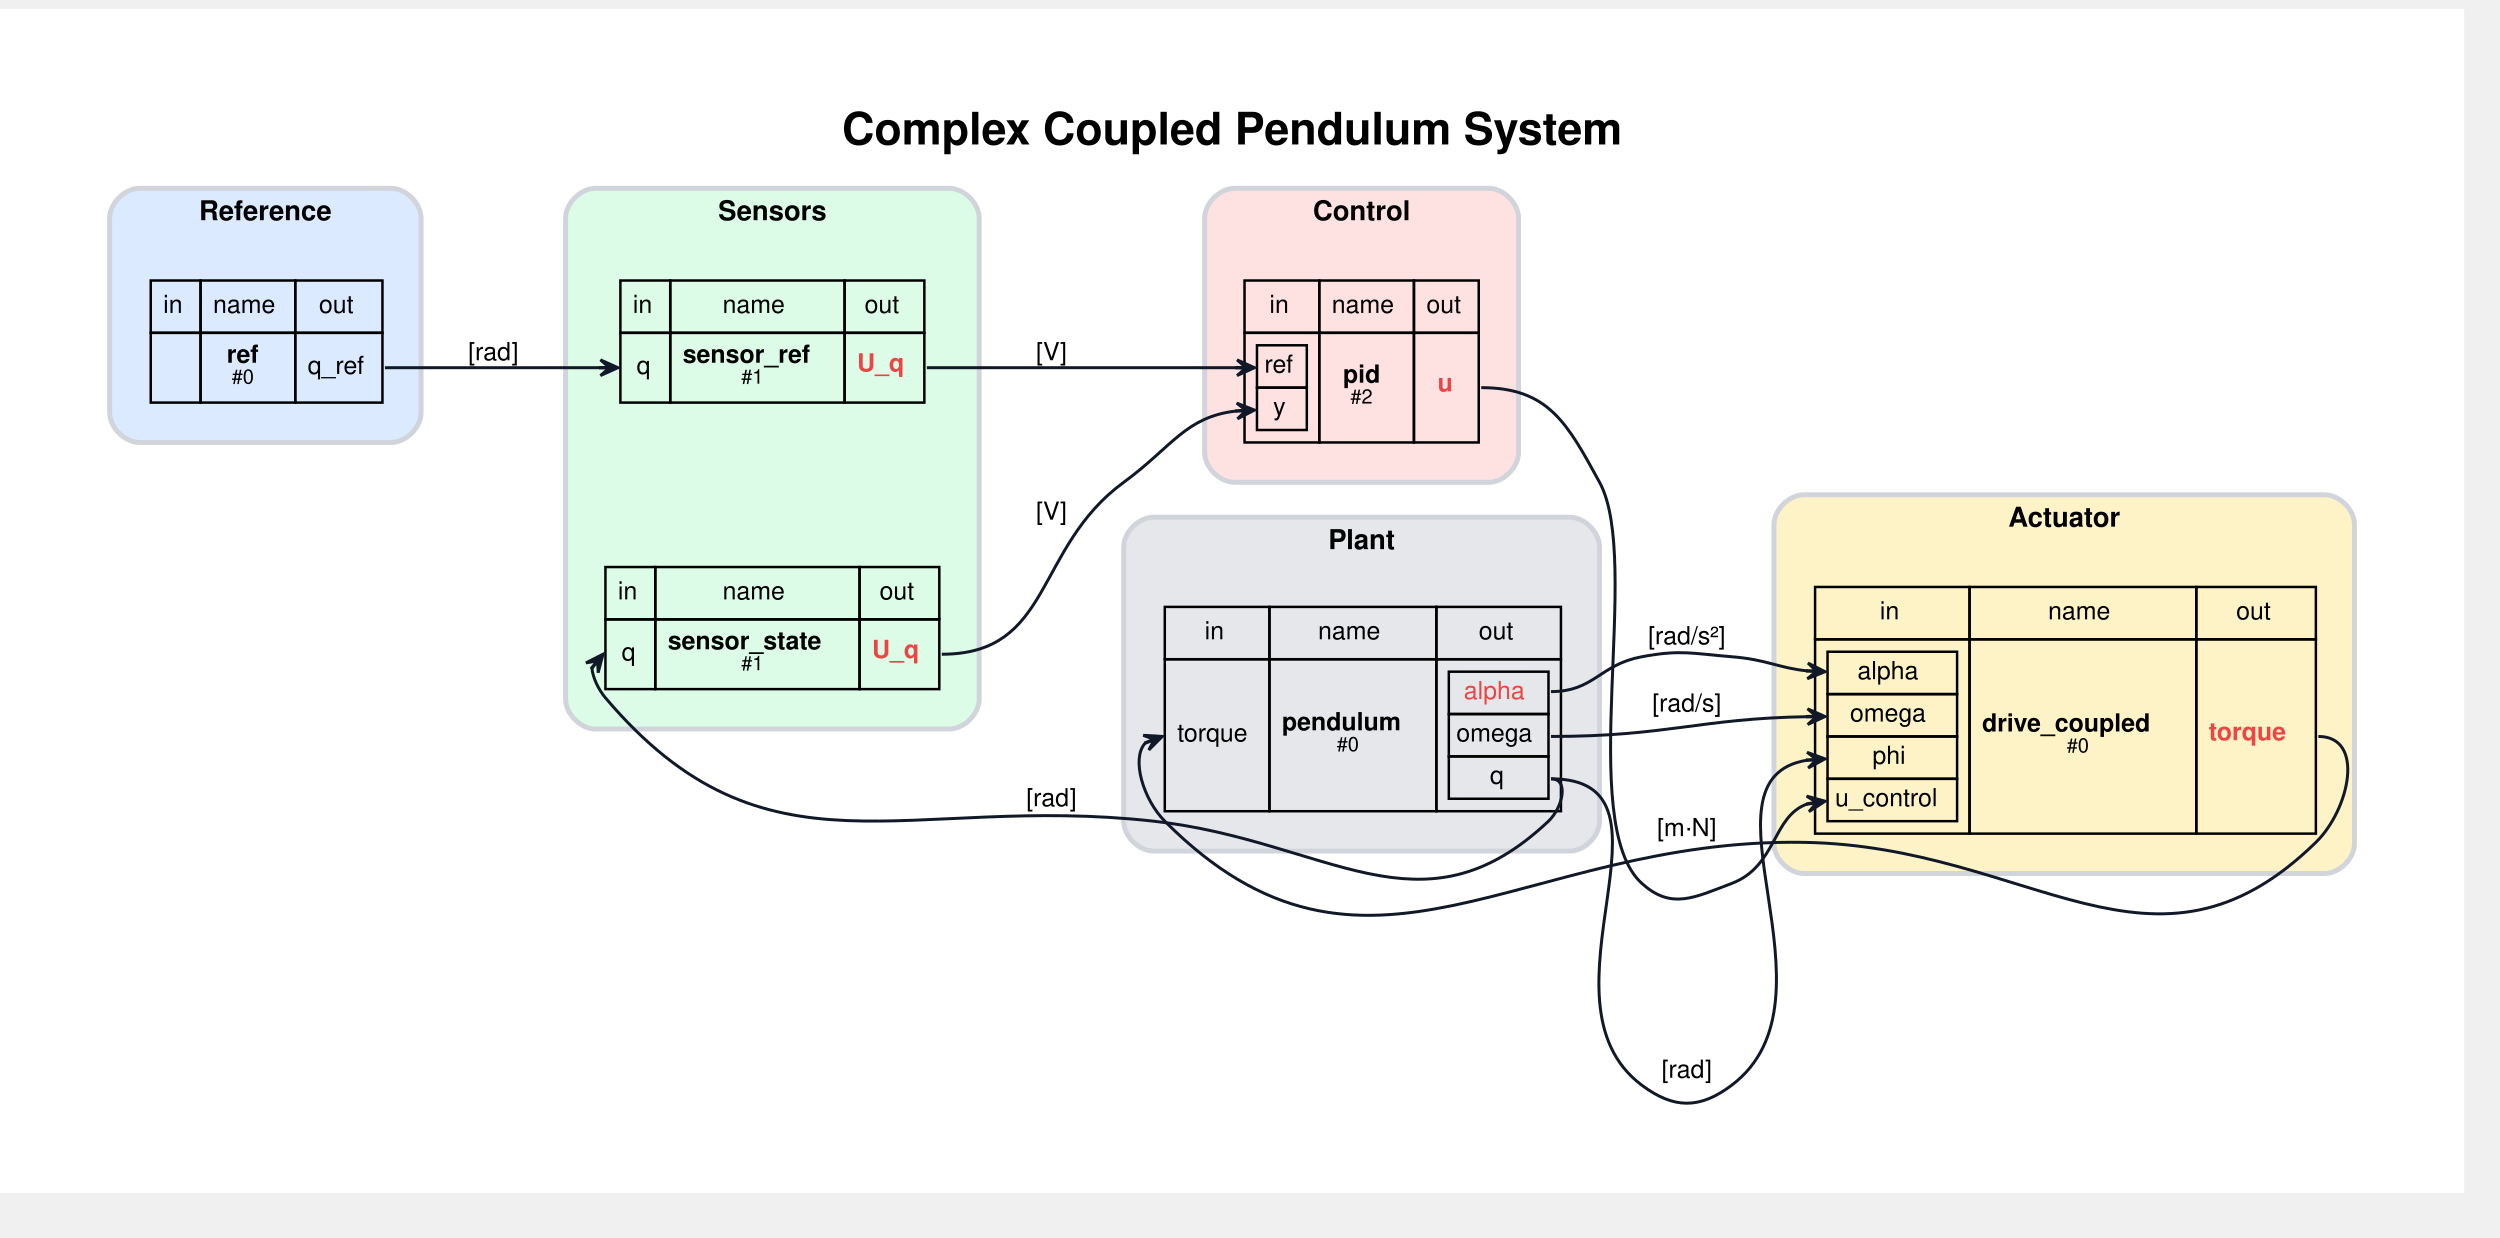
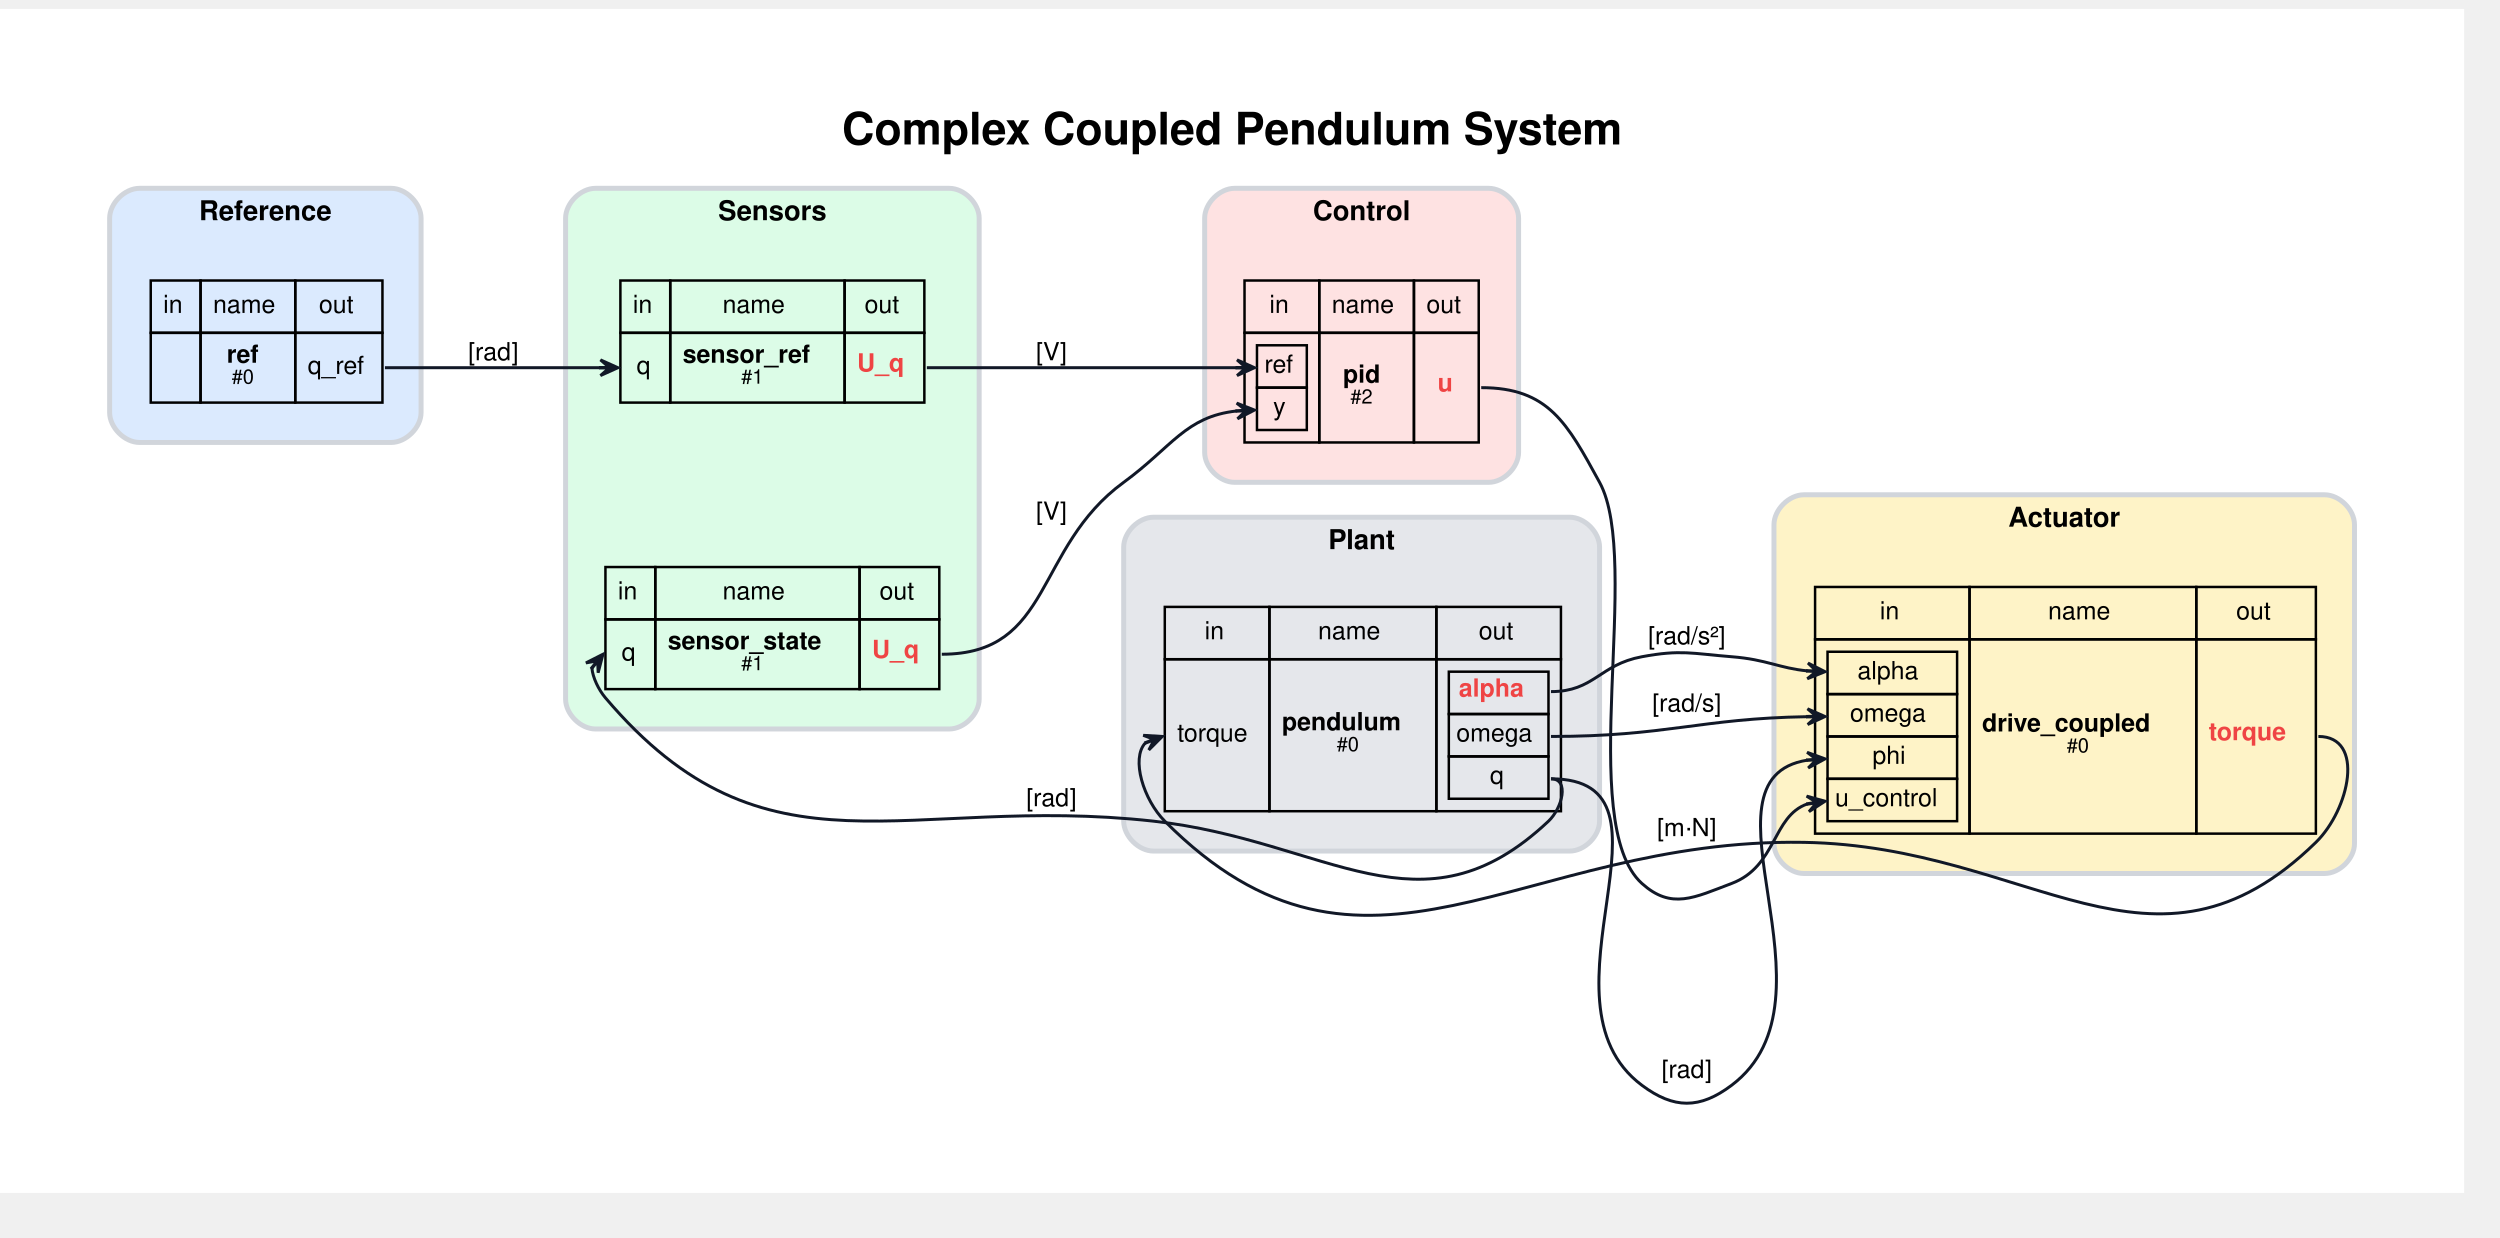
<svg xmlns="http://www.w3.org/2000/svg" width="1018pt" height="504pt" viewBox="14.40 14.40 1003.40 489.60">
  <g id="graph0" class="graph" transform="scale(1 1) rotate(0) translate(50.4 453.6)">
    <polygon fill="white" stroke="transparent" points="-36,36 -36,-439.2 953,-439.2 953,36 -36,36" />
    <text text-anchor="middle" x="458.5" y="-384.8" font-family="Helvetica,sans-Serif" font-weight="bold" font-size="18.00">Complex Coupled Pendulum System</text>
    <g id="clust1" class="cluster">
      <path fill="#dbeafe" stroke="#d1d5db" stroke-width="2" d="M20,-265.2C20,-265.2 121,-265.2 121,-265.2 127,-265.2 133,-271.2 133,-277.2 133,-277.2 133,-355.2 133,-355.2 133,-361.2 127,-367.2 121,-367.2 121,-367.2 20,-367.2 20,-367.2 14,-367.2 8,-361.2 8,-355.2 8,-355.2 8,-277.2 8,-277.2 8,-271.2 14,-265.2 20,-265.2" />
      <text text-anchor="middle" x="70.5" y="-354.4" font-family="Helvetica,sans-Serif" font-weight="bold" font-size="11.00">Reference</text>
    </g>
    <g id="clust2" class="cluster">
      <path fill="#dcfce7" stroke="#d1d5db" stroke-width="2" d="M203,-150.2C203,-150.2 345,-150.2 345,-150.2 351,-150.2 357,-156.2 357,-162.2 357,-162.2 357,-355.2 357,-355.2 357,-361.2 351,-367.2 345,-367.2 345,-367.2 203,-367.2 203,-367.2 197,-367.2 191,-361.2 191,-355.2 191,-355.2 191,-162.2 191,-162.2 191,-156.2 197,-150.2 203,-150.2" />
      <text text-anchor="middle" x="274" y="-354.4" font-family="Helvetica,sans-Serif" font-weight="bold" font-size="11.00">Sensors</text>
    </g>
    <g id="clust3" class="cluster">
      <path fill="#fee2e2" stroke="#d1d5db" stroke-width="2" d="M459.5,-249.2C459.5,-249.2 561.5,-249.2 561.5,-249.2 567.5,-249.2 573.5,-255.2 573.5,-261.2 573.5,-261.2 573.5,-355.2 573.5,-355.2 573.5,-361.2 567.5,-367.2 561.5,-367.2 561.5,-367.2 459.5,-367.2 459.5,-367.2 453.5,-367.2 447.5,-361.2 447.5,-355.2 447.5,-355.2 447.5,-261.2 447.5,-261.2 447.5,-255.2 453.5,-249.2 459.5,-249.2" />
      <text text-anchor="middle" x="510.5" y="-354.4" font-family="Helvetica,sans-Serif" font-weight="bold" font-size="11.00">Control</text>
    </g>
    <g id="clust4" class="cluster">
      <path fill="#fef3c7" stroke="#d1d5db" stroke-width="2" d="M688,-92.2C688,-92.2 897,-92.2 897,-92.2 903,-92.2 909,-98.2 909,-104.2 909,-104.2 909,-232.2 909,-232.2 909,-238.2 903,-244.2 897,-244.2 897,-244.2 688,-244.2 688,-244.2 682,-244.2 676,-238.2 676,-232.2 676,-232.2 676,-104.2 676,-104.2 676,-98.2 682,-92.2 688,-92.2" />
      <text text-anchor="middle" x="792.5" y="-231.4" font-family="Helvetica,sans-Serif" font-weight="bold" font-size="11.00">Actuator</text>
    </g>
    <g id="clust5" class="cluster">
      <path fill="#e5e7eb" stroke="#d1d5db" stroke-width="2" d="M427,-101.2C427,-101.2 594,-101.2 594,-101.2 600,-101.2 606,-107.2 606,-113.2 606,-113.2 606,-223.2 606,-223.2 606,-229.2 600,-235.2 594,-235.2 594,-235.2 427,-235.2 427,-235.2 421,-235.2 415,-229.2 415,-223.2 415,-223.2 415,-113.2 415,-113.2 415,-107.2 421,-101.2 427,-101.2" />
      <text text-anchor="middle" x="510.5" y="-222.4" font-family="Helvetica,sans-Serif" font-weight="bold" font-size="11.00">Plant</text>
    </g>
    <g id="node1" class="node">
      <polygon fill="none" stroke="black" points="24.5,-309.2 24.5,-330.2 44.5,-330.2 44.5,-309.2 24.5,-309.2" />
      <text text-anchor="start" x="29.5" y="-317.2" font-family="Helvetica,sans-Serif" font-size="10.00">in</text>
      <polygon fill="none" stroke="black" points="44.5,-309.2 44.5,-330.2 82.5,-330.2 82.5,-309.2 44.5,-309.2" />
      <text text-anchor="start" x="49.5" y="-317.2" font-family="Helvetica,sans-Serif" font-size="10.00">name</text>
      <polygon fill="none" stroke="black" points="82.5,-309.2 82.5,-330.2 117.5,-330.2 117.5,-309.2 82.5,-309.2" />
      <text text-anchor="start" x="92" y="-317.2" font-family="Helvetica,sans-Serif" font-size="10.00">out</text>
      <polygon fill="none" stroke="black" points="24.5,-281.2 24.5,-309.2 44.5,-309.2 44.5,-281.2 24.5,-281.2" />
      <polygon fill="none" stroke="black" points="44.5,-281.2 44.5,-309.2 82.5,-309.2 82.5,-281.2 44.5,-281.2" />
      <text text-anchor="start" x="55" y="-297.2" font-family="Helvetica,sans-Serif" font-weight="bold" font-size="10.00">ref</text>
      <text text-anchor="start" x="57" y="-288.8" font-family="Helvetica,sans-Serif" font-size="8.00">#0</text>
      <polygon fill="none" stroke="black" points="82.5,-281.2 82.5,-309.2 117.5,-309.2 117.5,-281.2 82.5,-281.2" />
      <text text-anchor="start" x="87.5" y="-292.7" font-family="Helvetica,sans-Serif" font-size="10.00">q_ref</text>
    </g>
    <g id="node2" class="node">
      <polygon fill="none" stroke="black" points="213,-309.2 213,-330.2 233,-330.2 233,-309.2 213,-309.2" />
      <text text-anchor="start" x="218" y="-317.2" font-family="Helvetica,sans-Serif" font-size="10.00">in</text>
      <polygon fill="none" stroke="black" points="233,-309.2 233,-330.2 303,-330.2 303,-309.2 233,-309.2" />
      <text text-anchor="start" x="254" y="-317.2" font-family="Helvetica,sans-Serif" font-size="10.00">name</text>
      <polygon fill="none" stroke="black" points="303,-309.2 303,-330.2 335,-330.2 335,-309.2 303,-309.2" />
      <text text-anchor="start" x="311" y="-317.2" font-family="Helvetica,sans-Serif" font-size="10.00">out</text>
      <polygon fill="none" stroke="black" points="213,-281.2 213,-309.2 233,-309.2 233,-281.2 213,-281.2" />
      <text text-anchor="start" x="219.5" y="-292.7" font-family="Helvetica,sans-Serif" font-size="10.00">q</text>
      <polygon fill="none" stroke="black" points="233,-281.2 233,-309.2 303,-309.2 303,-281.2 233,-281.2" />
      <text text-anchor="start" x="238" y="-297.2" font-family="Helvetica,sans-Serif" font-weight="bold" font-size="10.00">sensor_ref</text>
      <text text-anchor="start" x="261.5" y="-288.8" font-family="Helvetica,sans-Serif" font-size="8.00">#1</text>
      <polygon fill="none" stroke="black" points="303,-281.2 303,-309.2 335,-309.2 335,-281.2 303,-281.2" />
      <text text-anchor="start" x="308" y="-293.7" font-family="Helvetica,sans-Serif" font-weight="bold" font-size="10.00" fill="#ef4444">U_q</text>
    </g>
    <g id="edge1" class="edge">
      <path fill="none" stroke="#111827" stroke-width="1.2" d="M118.5,-295.2C157.46,-295.2 169.02,-295.2 204.56,-295.2" />
      <polygon fill="#111827" stroke="#111827" stroke-width="1.2" points="212,-295.2 205,-298.35 208.5,-295.3 205,-295.3 205,-295.2 205,-295.1 208.5,-295.1 205,-292.05 212,-295.2 212,-295.2" />
      <text text-anchor="middle" x="162" y="-298.2" font-family="Helvetica,sans-Serif" font-size="10.00">[rad]</text>
    </g>
    <g id="node4" class="node">
      <polygon fill="none" stroke="black" points="463.5,-309.2 463.5,-330.2 493.5,-330.2 493.5,-309.2 463.5,-309.2" />
      <text text-anchor="start" x="473.5" y="-317.2" font-family="Helvetica,sans-Serif" font-size="10.00">in</text>
      <polygon fill="none" stroke="black" points="493.5,-309.2 493.5,-330.2 531.5,-330.2 531.5,-309.2 493.5,-309.2" />
      <text text-anchor="start" x="498.5" y="-317.2" font-family="Helvetica,sans-Serif" font-size="10.00">name</text>
      <polygon fill="none" stroke="black" points="531.5,-309.2 531.5,-330.2 557.5,-330.2 557.5,-309.2 531.5,-309.2" />
      <text text-anchor="start" x="536.5" y="-317.2" font-family="Helvetica,sans-Serif" font-size="10.00">out</text>
      <polygon fill="none" stroke="black" points="463.5,-265.2 463.5,-309.2 493.5,-309.2 493.5,-265.2 463.5,-265.2" />
      <polygon fill="none" stroke="black" points="468.5,-287.2 468.5,-304.2 488.5,-304.2 488.5,-287.2 468.5,-287.2" />
      <text text-anchor="start" x="471.5" y="-293.2" font-family="Helvetica,sans-Serif" font-size="10.00">ref</text>
      <polygon fill="none" stroke="black" points="468.5,-270.2 468.5,-287.2 488.5,-287.2 488.5,-270.2 468.5,-270.2" />
      <text text-anchor="start" x="475" y="-276.2" font-family="Helvetica,sans-Serif" font-size="10.00">y</text>
      <polygon fill="none" stroke="black" points="493.5,-265.2 493.5,-309.2 531.5,-309.2 531.5,-265.2 493.5,-265.2" />
      <text text-anchor="start" x="503" y="-289.2" font-family="Helvetica,sans-Serif" font-weight="bold" font-size="10.00">pid</text>
      <text text-anchor="start" x="506" y="-280.8" font-family="Helvetica,sans-Serif" font-size="8.00">#2</text>
      <polygon fill="none" stroke="black" points="531.5,-265.2 531.5,-309.2 557.5,-309.2 557.5,-265.2 531.5,-265.2" />
      <text text-anchor="start" x="541" y="-285.7" font-family="Helvetica,sans-Serif" font-weight="bold" font-size="10.00" fill="#ef4444">u</text>
    </g>
    <g id="edge3" class="edge">
      <path fill="none" stroke="#111827" stroke-width="1.2" d="M336,-295.2C391.93,-295.2 407.72,-295.2 460.2,-295.2" />
      <polygon fill="#111827" stroke="#111827" stroke-width="1.2" points="467.5,-295.2 460.5,-298.35 464,-295.3 460.5,-295.3 460.5,-295.2 460.5,-295.1 464,-295.1 460.5,-292.05 467.5,-295.2 467.5,-295.2" />
      <text text-anchor="middle" x="386" y="-298.2" font-family="Helvetica,sans-Serif" font-size="10.00">[V]</text>
    </g>
    <g id="node3" class="node">
      <polygon fill="none" stroke="black" points="207,-194.2 207,-215.2 227,-215.2 227,-194.2 207,-194.2" />
      <text text-anchor="start" x="212" y="-202.2" font-family="Helvetica,sans-Serif" font-size="10.00">in</text>
      <polygon fill="none" stroke="black" points="227,-194.2 227,-215.2 309,-215.2 309,-194.2 227,-194.2" />
      <text text-anchor="start" x="254" y="-202.2" font-family="Helvetica,sans-Serif" font-size="10.00">name</text>
      <polygon fill="none" stroke="black" points="309,-194.2 309,-215.2 341,-215.2 341,-194.2 309,-194.2" />
      <text text-anchor="start" x="317" y="-202.2" font-family="Helvetica,sans-Serif" font-size="10.00">out</text>
      <polygon fill="none" stroke="black" points="207,-166.2 207,-194.2 227,-194.2 227,-166.2 207,-166.2" />
      <text text-anchor="start" x="213.5" y="-177.7" font-family="Helvetica,sans-Serif" font-size="10.00">q</text>
      <polygon fill="none" stroke="black" points="227,-166.2 227,-194.2 309,-194.2 309,-166.2 227,-166.2" />
      <text text-anchor="start" x="232" y="-182.2" font-family="Helvetica,sans-Serif" font-weight="bold" font-size="10.00">sensor_state</text>
      <text text-anchor="start" x="261.5" y="-173.8" font-family="Helvetica,sans-Serif" font-size="8.00">#1</text>
      <polygon fill="none" stroke="black" points="309,-166.2 309,-194.2 341,-194.2 341,-166.2 309,-166.2" />
      <text text-anchor="start" x="314" y="-178.7" font-family="Helvetica,sans-Serif" font-weight="bold" font-size="10.00" fill="#ef4444">U_q</text>
    </g>
    <g id="edge4" class="edge">
      <path fill="none" stroke="#111827" stroke-width="1.2" d="M342,-180.2C386.64,-180.2 378.95,-222.87 415,-249.2 434.42,-263.39 439.84,-275.59 460.29,-277.83" />
      <polygon fill="#111827" stroke="#111827" stroke-width="1.2" points="467.5,-278.2 460.35,-280.99 464,-278.13 460.5,-277.95 460.51,-277.85 460.51,-277.75 464.01,-277.93 460.67,-274.7 467.5,-278.2 467.5,-278.2" />
      <text text-anchor="middle" x="386" y="-234.2" font-family="Helvetica,sans-Serif" font-size="10.00">[V]</text>
    </g>
    <g id="node5" class="node">
      <polygon fill="none" stroke="black" points="692.5,-186.2 692.5,-207.2 754.5,-207.2 754.5,-186.2 692.5,-186.2" />
      <text text-anchor="start" x="718.5" y="-194.2" font-family="Helvetica,sans-Serif" font-size="10.00">in</text>
      <polygon fill="none" stroke="black" points="754.5,-186.2 754.5,-207.2 845.5,-207.2 845.5,-186.2 754.5,-186.2" />
      <text text-anchor="start" x="786" y="-194.2" font-family="Helvetica,sans-Serif" font-size="10.00">name</text>
      <polygon fill="none" stroke="black" points="845.5,-186.2 845.5,-207.2 893.5,-207.2 893.5,-186.2 845.5,-186.2" />
      <text text-anchor="start" x="861.5" y="-194.2" font-family="Helvetica,sans-Serif" font-size="10.00">out</text>
      <polygon fill="none" stroke="black" points="692.5,-108.2 692.5,-186.2 754.5,-186.2 754.5,-108.2 692.5,-108.2" />
      <polygon fill="none" stroke="black" points="697.5,-164.2 697.5,-181.2 749.5,-181.2 749.5,-164.2 697.5,-164.2" />
      <text text-anchor="start" x="709.5" y="-170.2" font-family="Helvetica,sans-Serif" font-size="10.00">alpha</text>
      <polygon fill="none" stroke="black" points="697.5,-147.2 697.5,-164.2 749.5,-164.2 749.5,-147.2 697.5,-147.2" />
      <text text-anchor="start" x="706.5" y="-153.2" font-family="Helvetica,sans-Serif" font-size="10.00">omega</text>
      <polygon fill="none" stroke="black" points="697.5,-130.2 697.5,-147.2 749.5,-147.2 749.5,-130.2 697.5,-130.2" />
      <text text-anchor="start" x="715.5" y="-136.2" font-family="Helvetica,sans-Serif" font-size="10.00">phi</text>
      <polygon fill="none" stroke="black" points="697.5,-113.2 697.5,-130.2 749.5,-130.2 749.5,-113.2 697.5,-113.2" />
      <text text-anchor="start" x="700.5" y="-119.2" font-family="Helvetica,sans-Serif" font-size="10.00">u_control</text>
      <polygon fill="none" stroke="black" points="754.5,-108.2 754.5,-186.2 845.5,-186.2 845.5,-108.2 754.5,-108.2" />
      <text text-anchor="start" x="759.5" y="-149.2" font-family="Helvetica,sans-Serif" font-weight="bold" font-size="10.00">drive_coupled</text>
      <text text-anchor="start" x="793.5" y="-140.8" font-family="Helvetica,sans-Serif" font-size="8.00">#0</text>
      <polygon fill="none" stroke="black" points="845.5,-108.2 845.5,-186.2 893.5,-186.2 893.5,-108.2 845.5,-108.2" />
      <text text-anchor="start" x="850.5" y="-145.7" font-family="Helvetica,sans-Serif" font-weight="bold" font-size="10.00" fill="#ef4444">torque</text>
    </g>
    <g id="edge5" class="edge">
      <path fill="none" stroke="#111827" stroke-width="1.2" d="M558.5,-287.2C585.54,-287.2 593.02,-272.92 606,-249.2 623.27,-217.64 596.26,-112.27 623,-88.2 634.89,-77.5 644.03,-82.56 659,-88.2 677.18,-95.06 675.26,-115.18 689.37,-120.11" />
      <polygon fill="#111827" stroke="#111827" stroke-width="1.2" points="696.5,-121.2 689.1,-123.25 693.03,-120.77 689.57,-120.24 689.58,-120.14 689.6,-120.04 693.06,-120.57 690.06,-117.03 696.5,-121.2 696.5,-121.2" />
    </g>
    <g id="node6" class="node">
      <polygon fill="none" stroke="black" points="431.5,-178.2 431.5,-199.2 473.5,-199.2 473.5,-178.2 431.5,-178.2" />
      <text text-anchor="start" x="447.5" y="-186.2" font-family="Helvetica,sans-Serif" font-size="10.00">in</text>
      <polygon fill="none" stroke="black" points="473.5,-178.2 473.5,-199.2 540.5,-199.2 540.5,-178.2 473.5,-178.2" />
      <text text-anchor="start" x="493" y="-186.2" font-family="Helvetica,sans-Serif" font-size="10.00">name</text>
      <polygon fill="none" stroke="black" points="540.5,-178.2 540.5,-199.2 590.5,-199.2 590.5,-178.2 540.5,-178.2" />
      <text text-anchor="start" x="557.5" y="-186.2" font-family="Helvetica,sans-Serif" font-size="10.00">out</text>
      <polygon fill="none" stroke="black" points="431.5,-117.2 431.5,-178.2 473.5,-178.2 473.5,-117.2 431.5,-117.2" />
      <text text-anchor="start" x="436.5" y="-145.2" font-family="Helvetica,sans-Serif" font-size="10.00">torque</text>
      <polygon fill="none" stroke="black" points="473.5,-117.2 473.5,-178.2 540.5,-178.2 540.5,-117.2 473.5,-117.2" />
      <text text-anchor="start" x="478.5" y="-149.7" font-family="Helvetica,sans-Serif" font-weight="bold" font-size="10.00">pendulum</text>
      <text text-anchor="start" x="500.5" y="-141.3" font-family="Helvetica,sans-Serif" font-size="8.00">#0</text>
      <polygon fill="none" stroke="black" points="540.5,-117.2 540.5,-178.2 590.5,-178.2 590.5,-117.2 540.5,-117.2" />
      <polygon fill="none" stroke="black" points="545.5,-156.2 545.5,-173.2 585.5,-173.2 585.5,-156.2 545.5,-156.2" />
-       <text text-anchor="start" x="551.5" y="-162.2" font-family="Helvetica,sans-Serif" font-size="10.00" fill="#ef4444">alpha</text>
+       <text text-anchor="start" x="549.5" y="-163.2" font-family="Helvetica,sans-Serif" font-weight="bold" font-size="10.00" fill="#ef4444">alpha</text>
      <polygon fill="none" stroke="black" points="545.5,-139.2 545.5,-156.2 585.5,-156.2 585.5,-139.2 545.5,-139.2" />
      <text text-anchor="start" x="548.5" y="-145.2" font-family="Helvetica,sans-Serif" font-size="10.00">omega</text>
      <polygon fill="none" stroke="black" points="545.5,-122.2 545.5,-139.2 585.5,-139.2 585.5,-122.2 545.5,-122.2" />
      <text text-anchor="start" x="562" y="-128.2" font-family="Helvetica,sans-Serif" font-size="10.00">q</text>
    </g>
    <g id="edge6" class="edge">
      <path fill="none" stroke="#111827" stroke-width="1.2" d="M894.5,-147.2C913.39,-147.2 907.02,-117.91 893.5,-104.7 828.16,-40.89 779.32,-103.19 688,-104.7 573.95,-106.59 512,-32.4 431.5,-113.2 423,-121.74 417.81,-138.26 423.7,-144.62" />
      <polygon fill="#111827" stroke="#111827" stroke-width="1.2" points="430.5,-147.2 422.84,-147.66 427.19,-146.05 423.92,-144.81 423.96,-144.72 423.99,-144.62 427.26,-145.87 425.08,-141.77 430.5,-147.2 430.5,-147.2" />
      <text text-anchor="middle" x="641" y="-107.2" font-family="Helvetica,sans-Serif" font-size="10.00">[m·N]</text>
    </g>
    <g id="edge2" class="edge">
      <path fill="none" stroke="#111827" stroke-width="1.2" d="M586.5,-130.2C594.07,-130.2 591.01,-118.4 585.5,-113.2 534.25,-64.88 497.01,-105.43 427,-113.2 327.39,-124.27 271.82,-86.26 207,-162.7 204.24,-165.95 201.87,-170.88 201.57,-174.68" />
      <polygon fill="#111827" stroke="#111827" stroke-width="1.2" points="206,-180.2 199.16,-176.72 203.73,-177.54 201.54,-174.81 201.62,-174.75 201.69,-174.68 203.89,-177.41 204.07,-172.77 206,-180.2 206,-180.2" />
      <text text-anchor="middle" x="386" y="-119.2" font-family="Helvetica,sans-Serif" font-size="10.00">[rad]</text>
    </g>
    <g id="edge7" class="edge">
      <path fill="none" stroke="#111827" stroke-width="1.2" d="M586.5,-130.2C643.52,-130.2 577.3,-41.31 623,-7.2 635.82,2.37 646.22,2.43 659,-7.2 705.28,-42.1 641.86,-130.19 689.4,-137.69" />
      <polygon fill="#111827" stroke="#111827" stroke-width="1.2" points="696.5,-138.2 689.29,-140.84 693,-138.05 689.51,-137.8 689.52,-137.7 689.53,-137.6 693.02,-137.85 689.74,-134.56 696.5,-138.2 696.5,-138.2" />
      <text text-anchor="middle" x="641" y="-10.2" font-family="Helvetica,sans-Serif" font-size="10.00">[rad]</text>
    </g>
    <g id="edge8" class="edge">
      <path fill="none" stroke="#111827" stroke-width="1.2" d="M586.5,-147.2C633.03,-147.2 646.17,-154.41 689.31,-155.14" />
      <polygon fill="#111827" stroke="#111827" stroke-width="1.2" points="696.5,-155.2 689.47,-158.3 693,-155.28 689.5,-155.25 689.5,-155.15 689.5,-155.05 693,-155.08 689.53,-152 696.5,-155.2 696.5,-155.2" />
      <text text-anchor="middle" x="641" y="-157.2" font-family="Helvetica,sans-Serif" font-size="10.00">[rad/s]</text>
    </g>
    <g id="edge9" class="edge">
      <path fill="none" stroke="#111827" stroke-width="1.2" d="M586.5,-165.2C603.87,-165.2 605.92,-176.04 623,-179.2 638.73,-182.12 643.05,-180.47 659,-179.2 673.2,-178.08 678.12,-174.58 689.45,-173.52" />
      <polygon fill="#111827" stroke="#111827" stroke-width="1.2" points="696.5,-173.2 689.65,-176.66 693.01,-173.46 689.51,-173.61 689.51,-173.51 689.5,-173.41 693,-173.26 689.37,-170.37 696.5,-173.2 696.5,-173.2" />
      <text text-anchor="middle" x="641" y="-184.2" font-family="Helvetica,sans-Serif" font-size="10.00">[rad/s²]</text>
    </g>
  </g>
</svg>
